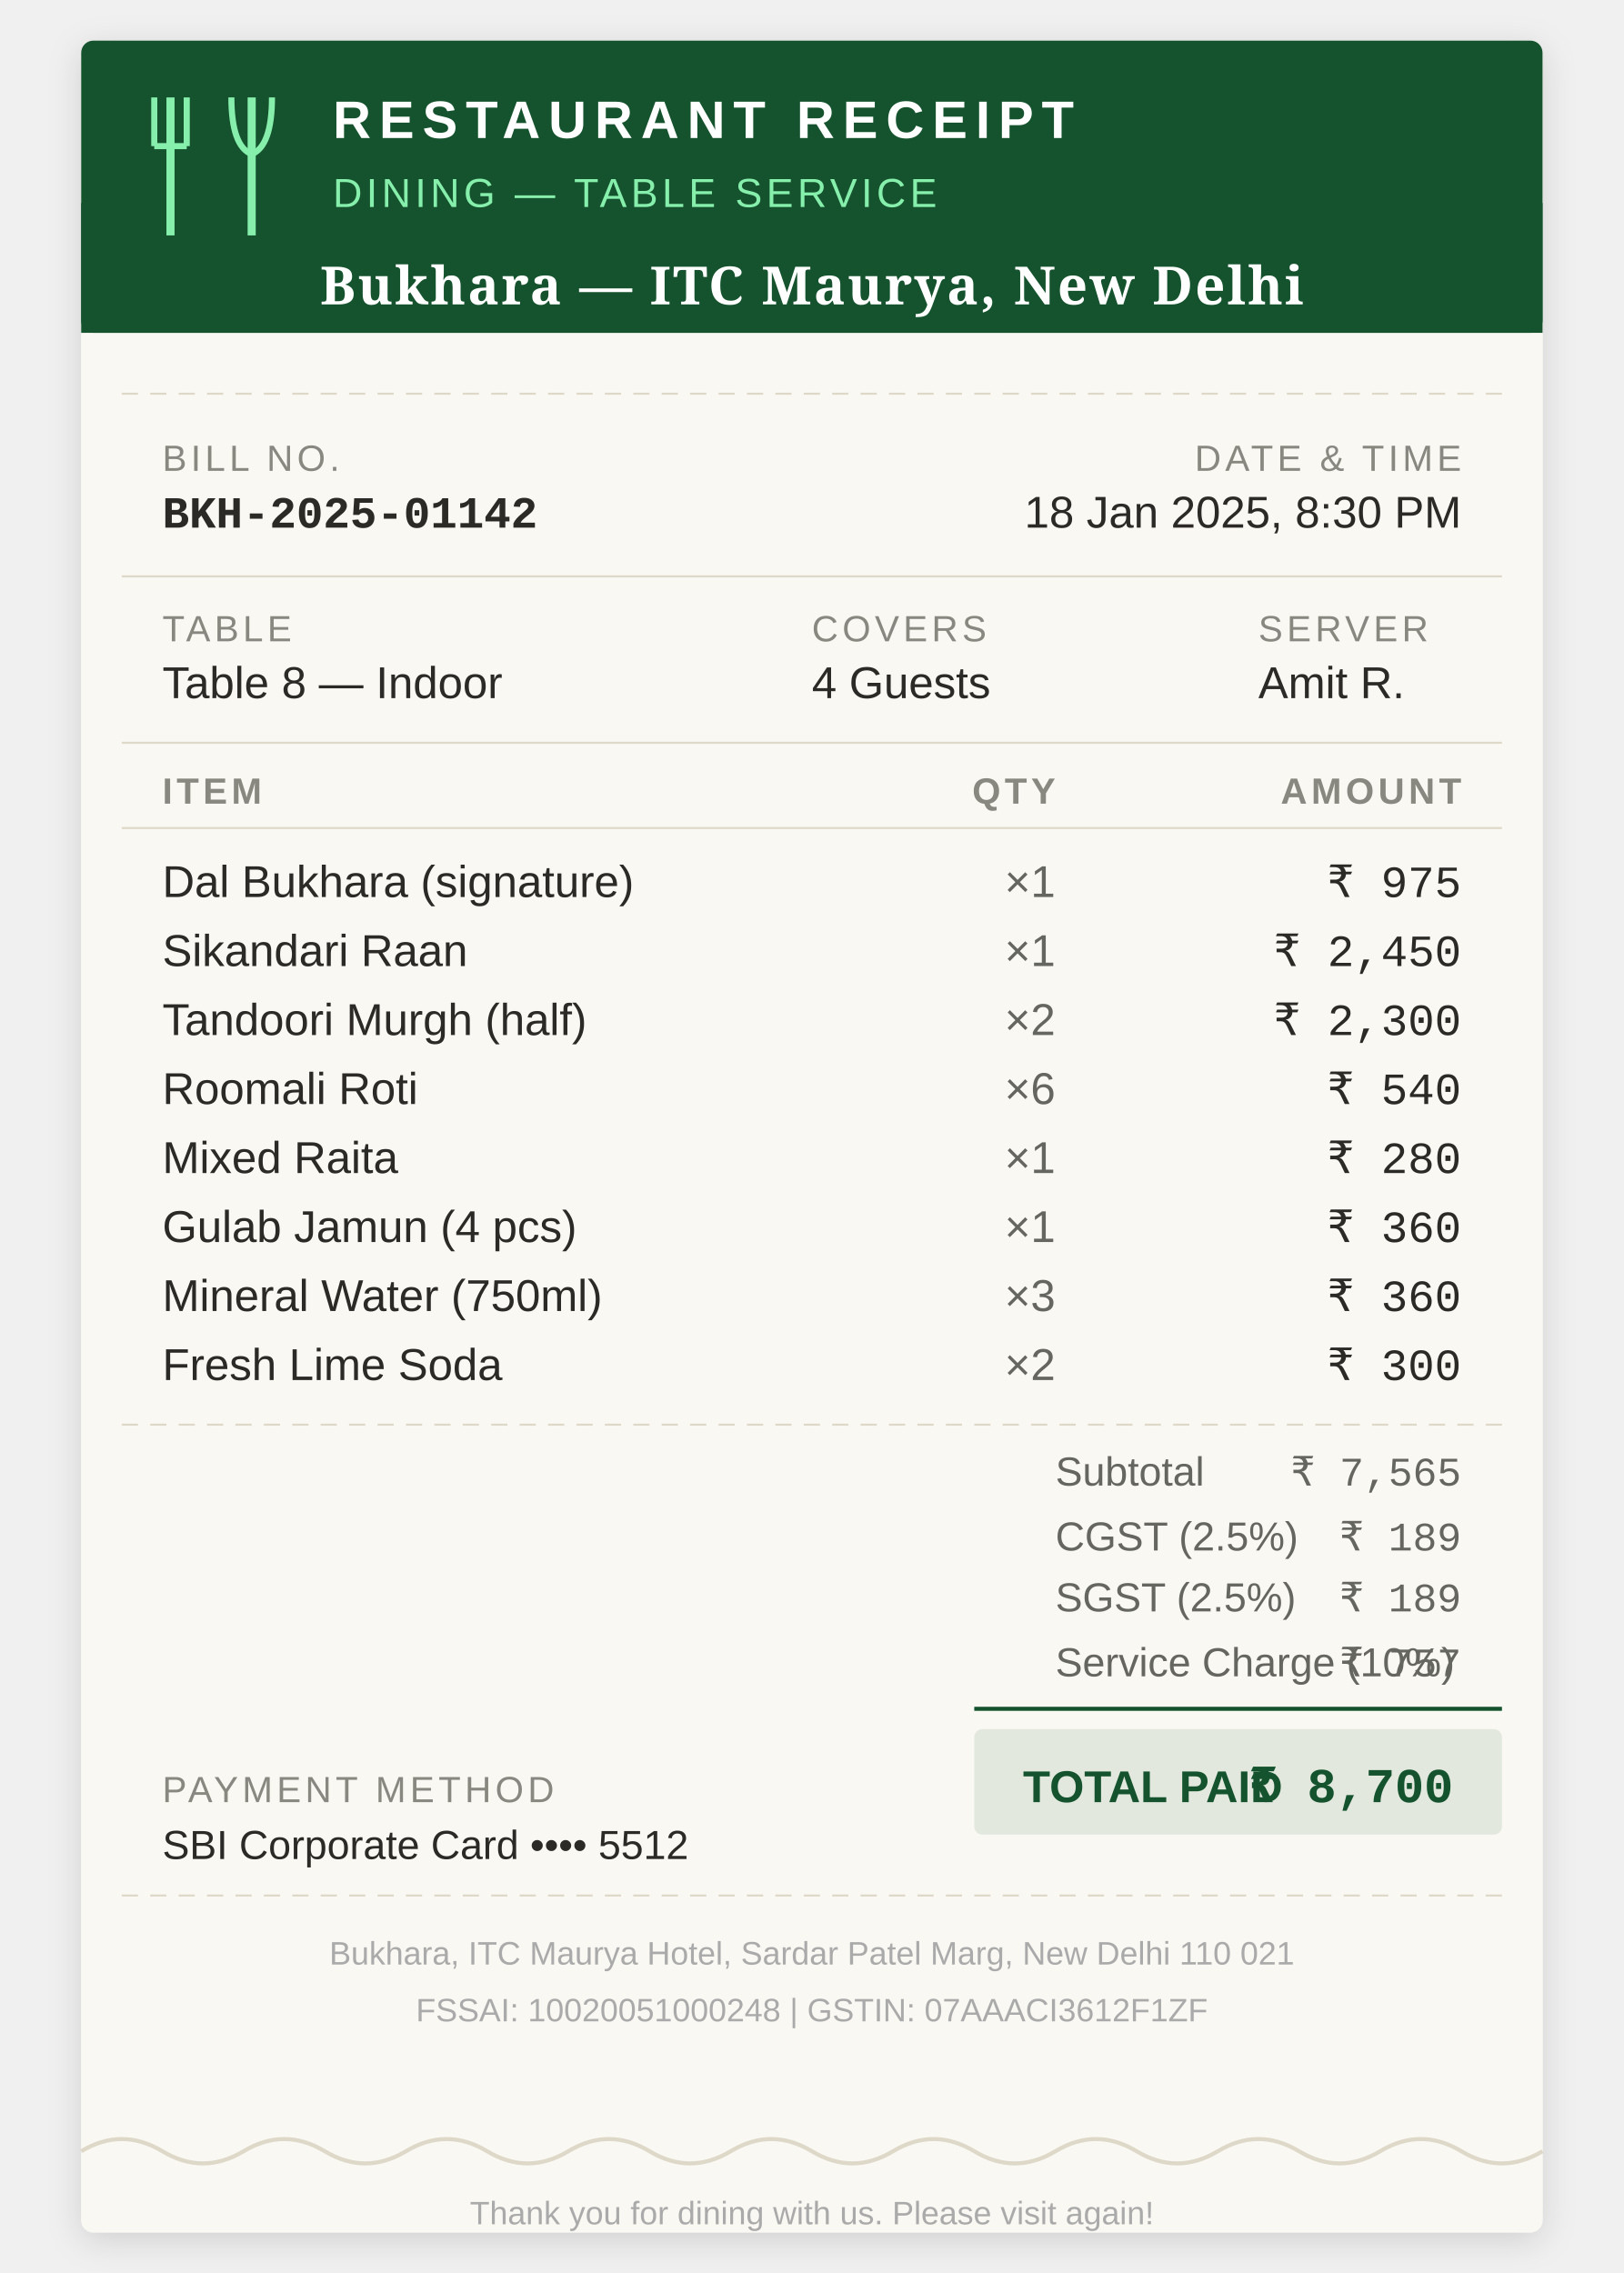
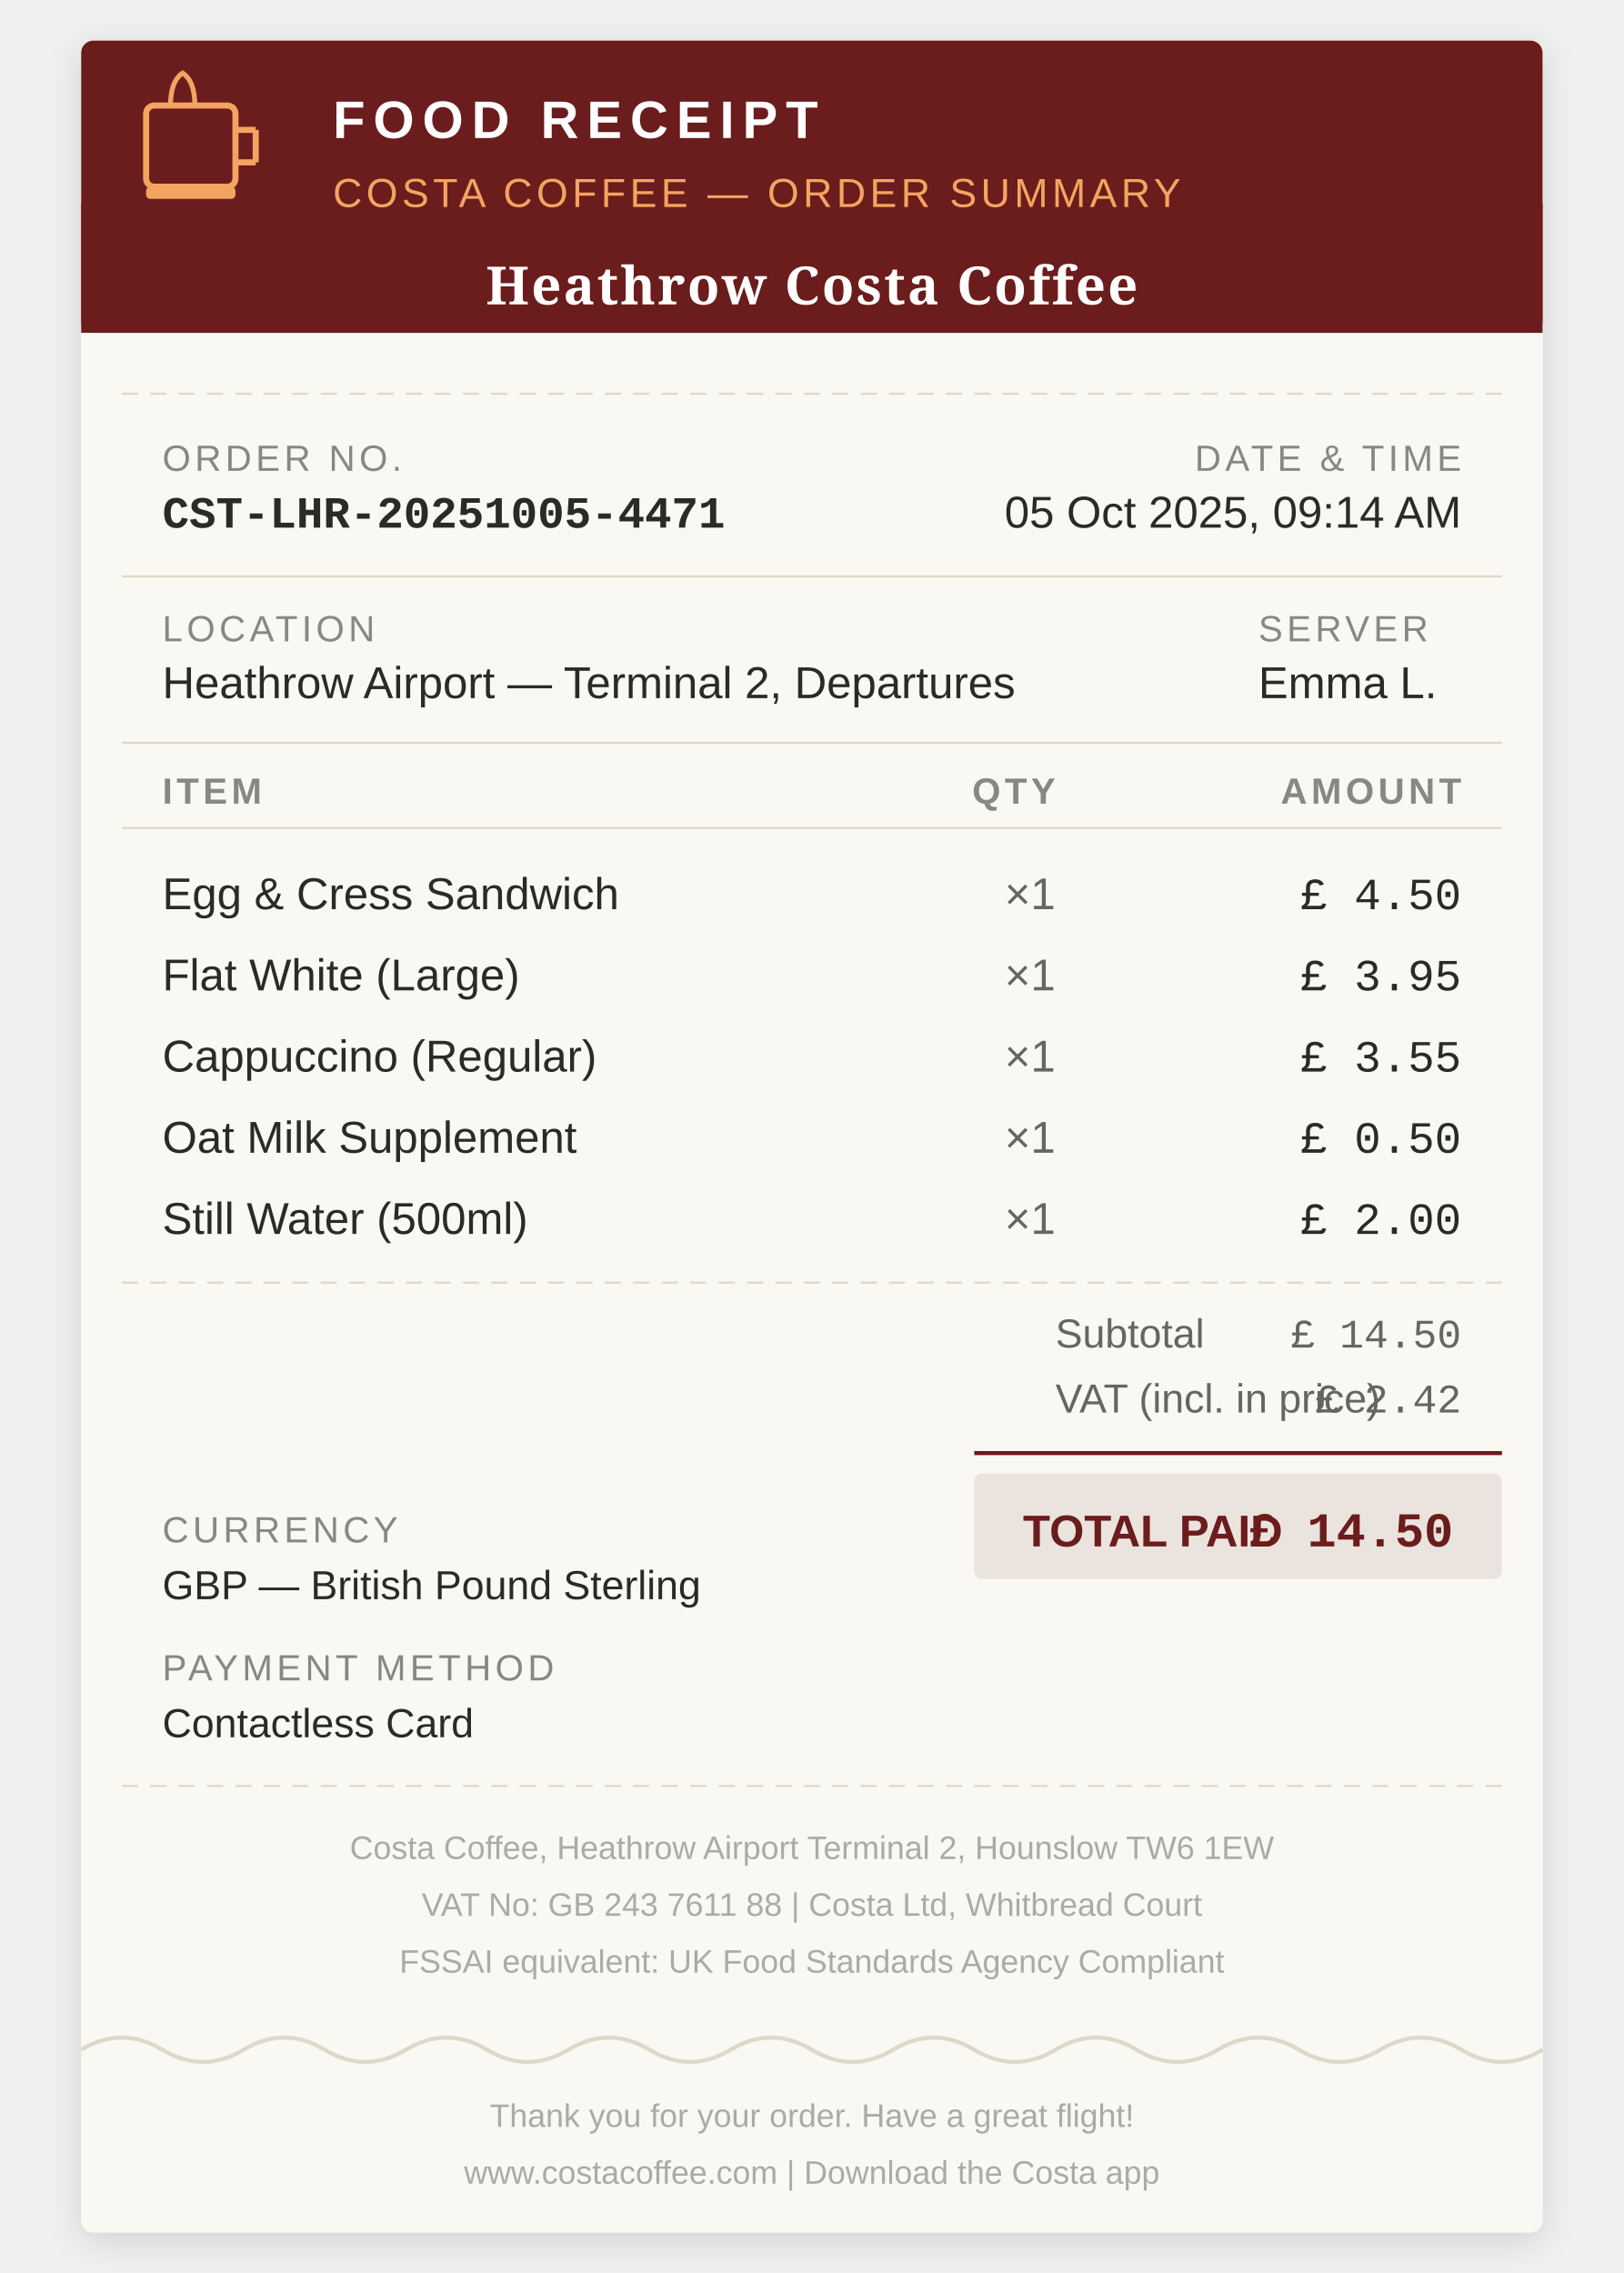
<svg xmlns="http://www.w3.org/2000/svg" width="400" height="560" viewBox="0 0 400 560">
  <defs>
    <filter id="paper-shadow">
      <feDropShadow dx="0" dy="2" stdDeviation="4" flood-color="#00000022" />
    </filter>
  </defs>
  <rect x="20" y="10" width="360" height="540" rx="3" ry="3" fill="#FDFCF8" filter="url(#paper-shadow)" />
  <rect x="20" y="10" width="360" height="540" rx="3" ry="3" fill="#EDE8D8" opacity="0.16" />
-   <rect x="20" y="10" width="360" height="72" rx="3" ry="3" fill="#14532D" />
-   <rect x="20" y="50" width="360" height="32" fill="#14532D" />
-   <line x1="42" y1="24" x2="42" y2="58" stroke="#86EFAC" stroke-width="2" />
-   <line x1="38" y1="24" x2="38" y2="36" stroke="#86EFAC" stroke-width="1.5" />
-   <line x1="46" y1="24" x2="46" y2="36" stroke="#86EFAC" stroke-width="1.5" />
-   <line x1="38" y1="36" x2="46" y2="36" stroke="#86EFAC" stroke-width="1.5" />
-   <line x1="62" y1="24" x2="62" y2="58" stroke="#86EFAC" stroke-width="2" />
-   <path d="M 57 24 Q 57 36 62 38 Q 67 36 67 24" fill="none" stroke="#86EFAC" stroke-width="1.5" />
-   <text x="82" y="34" font-family="'Arial', sans-serif" font-size="13" font-weight="700" fill="#FFFFFF" letter-spacing="2">RESTAURANT RECEIPT</text>
-   <text x="82" y="51" font-family="'Arial', sans-serif" font-size="10" fill="#86EFAC" letter-spacing="1">DINING — TABLE SERVICE</text>
-   <text x="200" y="75" font-family="'Georgia', serif" font-size="13" font-weight="700" fill="#FFFFFF" text-anchor="middle" letter-spacing="0.5">Bukhara — ITC Maurya, New Delhi</text>
+   <rect x="20" y="10" width="360" height="72" rx="3" ry="3" fill="#6B1C1C" />
+   <rect x="20" y="50" width="360" height="32" fill="#6B1C1C" />
+   <rect x="36" y="26" width="22" height="20" rx="2" fill="none" stroke="#F4A460" stroke-width="1.5" />
+   <line x1="58" y1="32" x2="63" y2="32" stroke="#F4A460" stroke-width="1.5" />
+   <line x1="63" y1="32" x2="63" y2="40" stroke="#F4A460" stroke-width="1.5" />
+   <line x1="58" y1="40" x2="63" y2="40" stroke="#F4A460" stroke-width="1.5" />
+   <rect x="36" y="46" width="22" height="3" rx="1" fill="#F4A460" />
+   <path d="M 42 26 Q 42 20 45 18 Q 48 20 48 26" fill="none" stroke="#F4A460" stroke-width="1.2" />
+   <text x="82" y="34" font-family="'Arial', sans-serif" font-size="13" font-weight="700" fill="#FFFFFF" letter-spacing="2">FOOD RECEIPT</text>
+   <text x="82" y="51" font-family="'Arial', sans-serif" font-size="10" fill="#F4A460" letter-spacing="1">COSTA COFFEE — ORDER SUMMARY</text>
+   <text x="200" y="75" font-family="'Georgia', serif" font-size="13" font-weight="700" fill="#FFFFFF" text-anchor="middle" letter-spacing="0.5">Heathrow Costa Coffee</text>
  <line x1="30" y1="97" x2="370" y2="97" stroke="#DDD8C8" stroke-width="0.5" stroke-dasharray="4,3" />
-   <text x="40" y="116" font-family="'Arial', sans-serif" font-size="9" fill="#888880" letter-spacing="1">BILL NO.</text>
-   <text x="40" y="130" font-family="'Courier New', monospace" font-size="11" font-weight="700" fill="#2C2A27">BKH-2025-01142</text>
+   <text x="40" y="116" font-family="'Arial', sans-serif" font-size="9" fill="#888880" letter-spacing="1">ORDER NO.</text>
+   <text x="40" y="130" font-family="'Courier New', monospace" font-size="11" font-weight="700" fill="#2C2A27">CST-LHR-20251005-4471</text>
  <text x="360" y="116" font-family="'Arial', sans-serif" font-size="9" fill="#888880" text-anchor="end" letter-spacing="1">DATE &amp; TIME</text>
-   <text x="360" y="130" font-family="'Arial', sans-serif" font-size="11" fill="#2C2A27" text-anchor="end">18 Jan 2025, 8:30 PM</text>
+   <text x="360" y="130" font-family="'Arial', sans-serif" font-size="11" fill="#2C2A27" text-anchor="end">05 Oct 2025, 09:14 AM</text>
  <line x1="30" y1="142" x2="370" y2="142" stroke="#DDD8C8" stroke-width="0.5" />
-   <text x="40" y="158" font-family="'Arial', sans-serif" font-size="9" fill="#888880" letter-spacing="1">TABLE</text>
-   <text x="40" y="172" font-family="'Arial', sans-serif" font-size="11" fill="#2C2A27">Table 8 — Indoor</text>
-   <text x="200" y="158" font-family="'Arial', sans-serif" font-size="9" fill="#888880" letter-spacing="1">COVERS</text>
-   <text x="200" y="172" font-family="'Arial', sans-serif" font-size="11" fill="#2C2A27">4 Guests</text>
+   <text x="40" y="158" font-family="'Arial', sans-serif" font-size="9" fill="#888880" letter-spacing="1">LOCATION</text>
+   <text x="40" y="172" font-family="'Arial', sans-serif" font-size="11" fill="#2C2A27">Heathrow Airport — Terminal 2, Departures</text>
  <text x="310" y="158" font-family="'Arial', sans-serif" font-size="9" fill="#888880" letter-spacing="1">SERVER</text>
-   <text x="310" y="172" font-family="'Arial', sans-serif" font-size="11" fill="#2C2A27">Amit R.</text>
+   <text x="310" y="172" font-family="'Arial', sans-serif" font-size="11" fill="#2C2A27">Emma L.</text>
  <line x1="30" y1="183" x2="370" y2="183" stroke="#DDD8C8" stroke-width="0.5" />
  <text x="40" y="198" font-family="'Arial', sans-serif" font-size="9" font-weight="700" fill="#888880" letter-spacing="1">ITEM</text>
  <text x="260" y="198" font-family="'Arial', sans-serif" font-size="9" font-weight="700" fill="#888880" text-anchor="end" letter-spacing="1">QTY</text>
  <text x="360" y="198" font-family="'Arial', sans-serif" font-size="9" font-weight="700" fill="#888880" text-anchor="end" letter-spacing="1">AMOUNT</text>
  <line x1="30" y1="204" x2="370" y2="204" stroke="#DDD8C8" stroke-width="0.5" />
-   <text x="40" y="221" font-family="'Arial', sans-serif" font-size="11" fill="#2C2A27">Dal Bukhara (signature)</text>
-   <text x="260" y="221" font-family="'Arial', sans-serif" font-size="11" fill="#666660" text-anchor="end">×1</text>
-   <text x="360" y="221" font-family="'Courier New', monospace" font-size="11" fill="#2C2A27" text-anchor="end">₹  975</text>
-   <text x="40" y="238" font-family="'Arial', sans-serif" font-size="11" fill="#2C2A27">Sikandari Raan</text>
-   <text x="260" y="238" font-family="'Arial', sans-serif" font-size="11" fill="#666660" text-anchor="end">×1</text>
-   <text x="360" y="238" font-family="'Courier New', monospace" font-size="11" fill="#2C2A27" text-anchor="end">₹ 2,450</text>
-   <text x="40" y="255" font-family="'Arial', sans-serif" font-size="11" fill="#2C2A27">Tandoori Murgh (half)</text>
-   <text x="260" y="255" font-family="'Arial', sans-serif" font-size="11" fill="#666660" text-anchor="end">×2</text>
-   <text x="360" y="255" font-family="'Courier New', monospace" font-size="11" fill="#2C2A27" text-anchor="end">₹ 2,300</text>
-   <text x="40" y="272" font-family="'Arial', sans-serif" font-size="11" fill="#2C2A27">Roomali Roti</text>
-   <text x="260" y="272" font-family="'Arial', sans-serif" font-size="11" fill="#666660" text-anchor="end">×6</text>
-   <text x="360" y="272" font-family="'Courier New', monospace" font-size="11" fill="#2C2A27" text-anchor="end">₹   540</text>
-   <text x="40" y="289" font-family="'Arial', sans-serif" font-size="11" fill="#2C2A27">Mixed Raita</text>
-   <text x="260" y="289" font-family="'Arial', sans-serif" font-size="11" fill="#666660" text-anchor="end">×1</text>
-   <text x="360" y="289" font-family="'Courier New', monospace" font-size="11" fill="#2C2A27" text-anchor="end">₹   280</text>
-   <text x="40" y="306" font-family="'Arial', sans-serif" font-size="11" fill="#2C2A27">Gulab Jamun (4 pcs)</text>
-   <text x="260" y="306" font-family="'Arial', sans-serif" font-size="11" fill="#666660" text-anchor="end">×1</text>
-   <text x="360" y="306" font-family="'Courier New', monospace" font-size="11" fill="#2C2A27" text-anchor="end">₹   360</text>
-   <text x="40" y="323" font-family="'Arial', sans-serif" font-size="11" fill="#2C2A27">Mineral Water (750ml)</text>
-   <text x="260" y="323" font-family="'Arial', sans-serif" font-size="11" fill="#666660" text-anchor="end">×3</text>
-   <text x="360" y="323" font-family="'Courier New', monospace" font-size="11" fill="#2C2A27" text-anchor="end">₹   360</text>
-   <text x="40" y="340" font-family="'Arial', sans-serif" font-size="11" fill="#2C2A27">Fresh Lime Soda</text>
-   <text x="260" y="340" font-family="'Arial', sans-serif" font-size="11" fill="#666660" text-anchor="end">×2</text>
-   <text x="360" y="340" font-family="'Courier New', monospace" font-size="11" fill="#2C2A27" text-anchor="end">₹   300</text>
-   <line x1="30" y1="351" x2="370" y2="351" stroke="#DDD8C8" stroke-width="0.5" stroke-dasharray="4,3" />
-   <text x="260" y="366" font-family="'Arial', sans-serif" font-size="10" fill="#666660">Subtotal</text>
-   <text x="360" y="366" font-family="'Courier New', monospace" font-size="10" fill="#666660" text-anchor="end">₹ 7,565</text>
-   <text x="260" y="382" font-family="'Arial', sans-serif" font-size="10" fill="#666660">CGST (2.5%)</text>
-   <text x="360" y="382" font-family="'Courier New', monospace" font-size="10" fill="#666660" text-anchor="end">₹   189</text>
-   <text x="260" y="397" font-family="'Arial', sans-serif" font-size="10" fill="#666660">SGST (2.5%)</text>
-   <text x="360" y="397" font-family="'Courier New', monospace" font-size="10" fill="#666660" text-anchor="end">₹   189</text>
-   <text x="260" y="413" font-family="'Arial', sans-serif" font-size="10" fill="#666660">Service Charge (10%)</text>
-   <text x="360" y="413" font-family="'Courier New', monospace" font-size="10" fill="#666660" text-anchor="end">₹   757</text>
-   <line x1="240" y1="421" x2="370" y2="421" stroke="#14532D" stroke-width="1" />
-   <rect x="240" y="426" width="130" height="26" rx="2" fill="#14532D" opacity="0.1" />
-   <text x="252" y="444" font-family="'Arial', sans-serif" font-size="11" font-weight="700" fill="#14532D">TOTAL PAID</text>
-   <text x="358" y="444" font-family="'Courier New', monospace" font-size="12" font-weight="700" fill="#14532D" text-anchor="end">₹ 8,700</text>
-   <text x="40" y="444" font-family="'Arial', sans-serif" font-size="9" fill="#888880" letter-spacing="1">PAYMENT METHOD</text>
-   <text x="40" y="458" font-family="'Arial', sans-serif" font-size="10" fill="#2C2A27">SBI Corporate Card •••• 5512</text>
-   <line x1="30" y1="467" x2="370" y2="467" stroke="#DDD8C8" stroke-width="0.5" stroke-dasharray="4,3" />
-   <text x="200" y="484" font-family="'Arial', sans-serif" font-size="8" fill="#AAAAAA" text-anchor="middle">Bukhara, ITC Maurya Hotel, Sardar Patel Marg, New Delhi 110 021</text>
-   <text x="200" y="498" font-family="'Arial', sans-serif" font-size="8" fill="#AAAAAA" text-anchor="middle">FSSAI: 10020051000248  |  GSTIN: 07AAACI3612F1ZF</text>
-   <path d="M 20 530 Q 30 524 40 530 Q 50 536 60 530 Q 70 524 80 530 Q 90 536 100 530 Q 110 524 120 530 Q 130 536 140 530 Q 150 524 160 530 Q 170 536 180 530 Q 190 524 200 530 Q 210 536 220 530 Q 230 524 240 530 Q 250 536 260 530 Q 270 524 280 530 Q 290 536 300 530 Q 310 524 320 530 Q 330 536 340 530 Q 350 524 360 530 Q 370 536 380 530" fill="none" stroke="#DDD8C8" stroke-width="1" />
-   <text x="200" y="548" font-family="'Arial', sans-serif" font-size="8" fill="#AAAAAA" text-anchor="middle">Thank you for dining with us. Please visit again!</text>
+   <text x="40" y="224" font-family="'Arial', sans-serif" font-size="11" fill="#2C2A27">Egg &amp; Cress Sandwich</text>
+   <text x="260" y="224" font-family="'Arial', sans-serif" font-size="11" fill="#666660" text-anchor="end">×1</text>
+   <text x="360" y="224" font-family="'Courier New', monospace" font-size="11" fill="#2C2A27" text-anchor="end">£  4.50</text>
+   <text x="40" y="244" font-family="'Arial', sans-serif" font-size="11" fill="#2C2A27">Flat White (Large)</text>
+   <text x="260" y="244" font-family="'Arial', sans-serif" font-size="11" fill="#666660" text-anchor="end">×1</text>
+   <text x="360" y="244" font-family="'Courier New', monospace" font-size="11" fill="#2C2A27" text-anchor="end">£  3.95</text>
+   <text x="40" y="264" font-family="'Arial', sans-serif" font-size="11" fill="#2C2A27">Cappuccino (Regular)</text>
+   <text x="260" y="264" font-family="'Arial', sans-serif" font-size="11" fill="#666660" text-anchor="end">×1</text>
+   <text x="360" y="264" font-family="'Courier New', monospace" font-size="11" fill="#2C2A27" text-anchor="end">£  3.55</text>
+   <text x="40" y="284" font-family="'Arial', sans-serif" font-size="11" fill="#2C2A27">Oat Milk Supplement</text>
+   <text x="260" y="284" font-family="'Arial', sans-serif" font-size="11" fill="#666660" text-anchor="end">×1</text>
+   <text x="360" y="284" font-family="'Courier New', monospace" font-size="11" fill="#2C2A27" text-anchor="end">£  0.50</text>
+   <text x="40" y="304" font-family="'Arial', sans-serif" font-size="11" fill="#2C2A27">Still Water (500ml)</text>
+   <text x="260" y="304" font-family="'Arial', sans-serif" font-size="11" fill="#666660" text-anchor="end">×1</text>
+   <text x="360" y="304" font-family="'Courier New', monospace" font-size="11" fill="#2C2A27" text-anchor="end">£  2.00</text>
+   <line x1="30" y1="316" x2="370" y2="316" stroke="#DDD8C8" stroke-width="0.5" stroke-dasharray="4,3" />
+   <text x="260" y="332" font-family="'Arial', sans-serif" font-size="10" fill="#666660">Subtotal</text>
+   <text x="360" y="332" font-family="'Courier New', monospace" font-size="10" fill="#666660" text-anchor="end">£ 14.50</text>
+   <text x="260" y="348" font-family="'Arial', sans-serif" font-size="10" fill="#666660">VAT (incl. in price)</text>
+   <text x="360" y="348" font-family="'Courier New', monospace" font-size="10" fill="#666660" text-anchor="end">£  2.42</text>
+   <line x1="240" y1="358" x2="370" y2="358" stroke="#6B1C1C" stroke-width="1" />
+   <rect x="240" y="363" width="130" height="26" rx="2" fill="#6B1C1C" opacity="0.1" />
+   <text x="252" y="381" font-family="'Arial', sans-serif" font-size="11" font-weight="700" fill="#6B1C1C">TOTAL PAID</text>
+   <text x="358" y="381" font-family="'Courier New', monospace" font-size="12" font-weight="700" fill="#6B1C1C" text-anchor="end">£ 14.50</text>
+   <text x="40" y="380" font-family="'Arial', sans-serif" font-size="9" fill="#888880" letter-spacing="1">CURRENCY</text>
+   <text x="40" y="394" font-family="'Arial', sans-serif" font-size="10" fill="#2C2A27">GBP — British Pound Sterling</text>
+   <text x="40" y="414" font-family="'Arial', sans-serif" font-size="9" fill="#888880" letter-spacing="1">PAYMENT METHOD</text>
+   <text x="40" y="428" font-family="'Arial', sans-serif" font-size="10" fill="#2C2A27">Contactless Card</text>
+   <line x1="30" y1="440" x2="370" y2="440" stroke="#DDD8C8" stroke-width="0.5" stroke-dasharray="4,3" />
+   <text x="200" y="458" font-family="'Arial', sans-serif" font-size="8" fill="#AAAAAA" text-anchor="middle">Costa Coffee, Heathrow Airport Terminal 2, Hounslow TW6 1EW</text>
+   <text x="200" y="472" font-family="'Arial', sans-serif" font-size="8" fill="#AAAAAA" text-anchor="middle">VAT No: GB 243 7611 88  |  Costa Ltd, Whitbread Court</text>
+   <text x="200" y="486" font-family="'Arial', sans-serif" font-size="8" fill="#AAAAAA" text-anchor="middle">FSSAI equivalent: UK Food Standards Agency Compliant</text>
+   <path d="M 20 505 Q 30 499 40 505 Q 50 511 60 505 Q 70 499 80 505 Q 90 511 100 505 Q 110 499 120 505 Q 130 511 140 505 Q 150 499 160 505 Q 170 511 180 505 Q 190 499 200 505 Q 210 511 220 505 Q 230 499 240 505 Q 250 511 260 505 Q 270 499 280 505 Q 290 511 300 505 Q 310 499 320 505 Q 330 511 340 505 Q 350 499 360 505 Q 370 511 380 505" fill="none" stroke="#DDD8C8" stroke-width="1" />
+   <text x="200" y="524" font-family="'Arial', sans-serif" font-size="8" fill="#AAAAAA" text-anchor="middle">Thank you for your order. Have a great flight!</text>
+   <text x="200" y="538" font-family="'Arial', sans-serif" font-size="8" fill="#AAAAAA" text-anchor="middle">www.costacoffee.com  |  Download the Costa app</text>
</svg>
